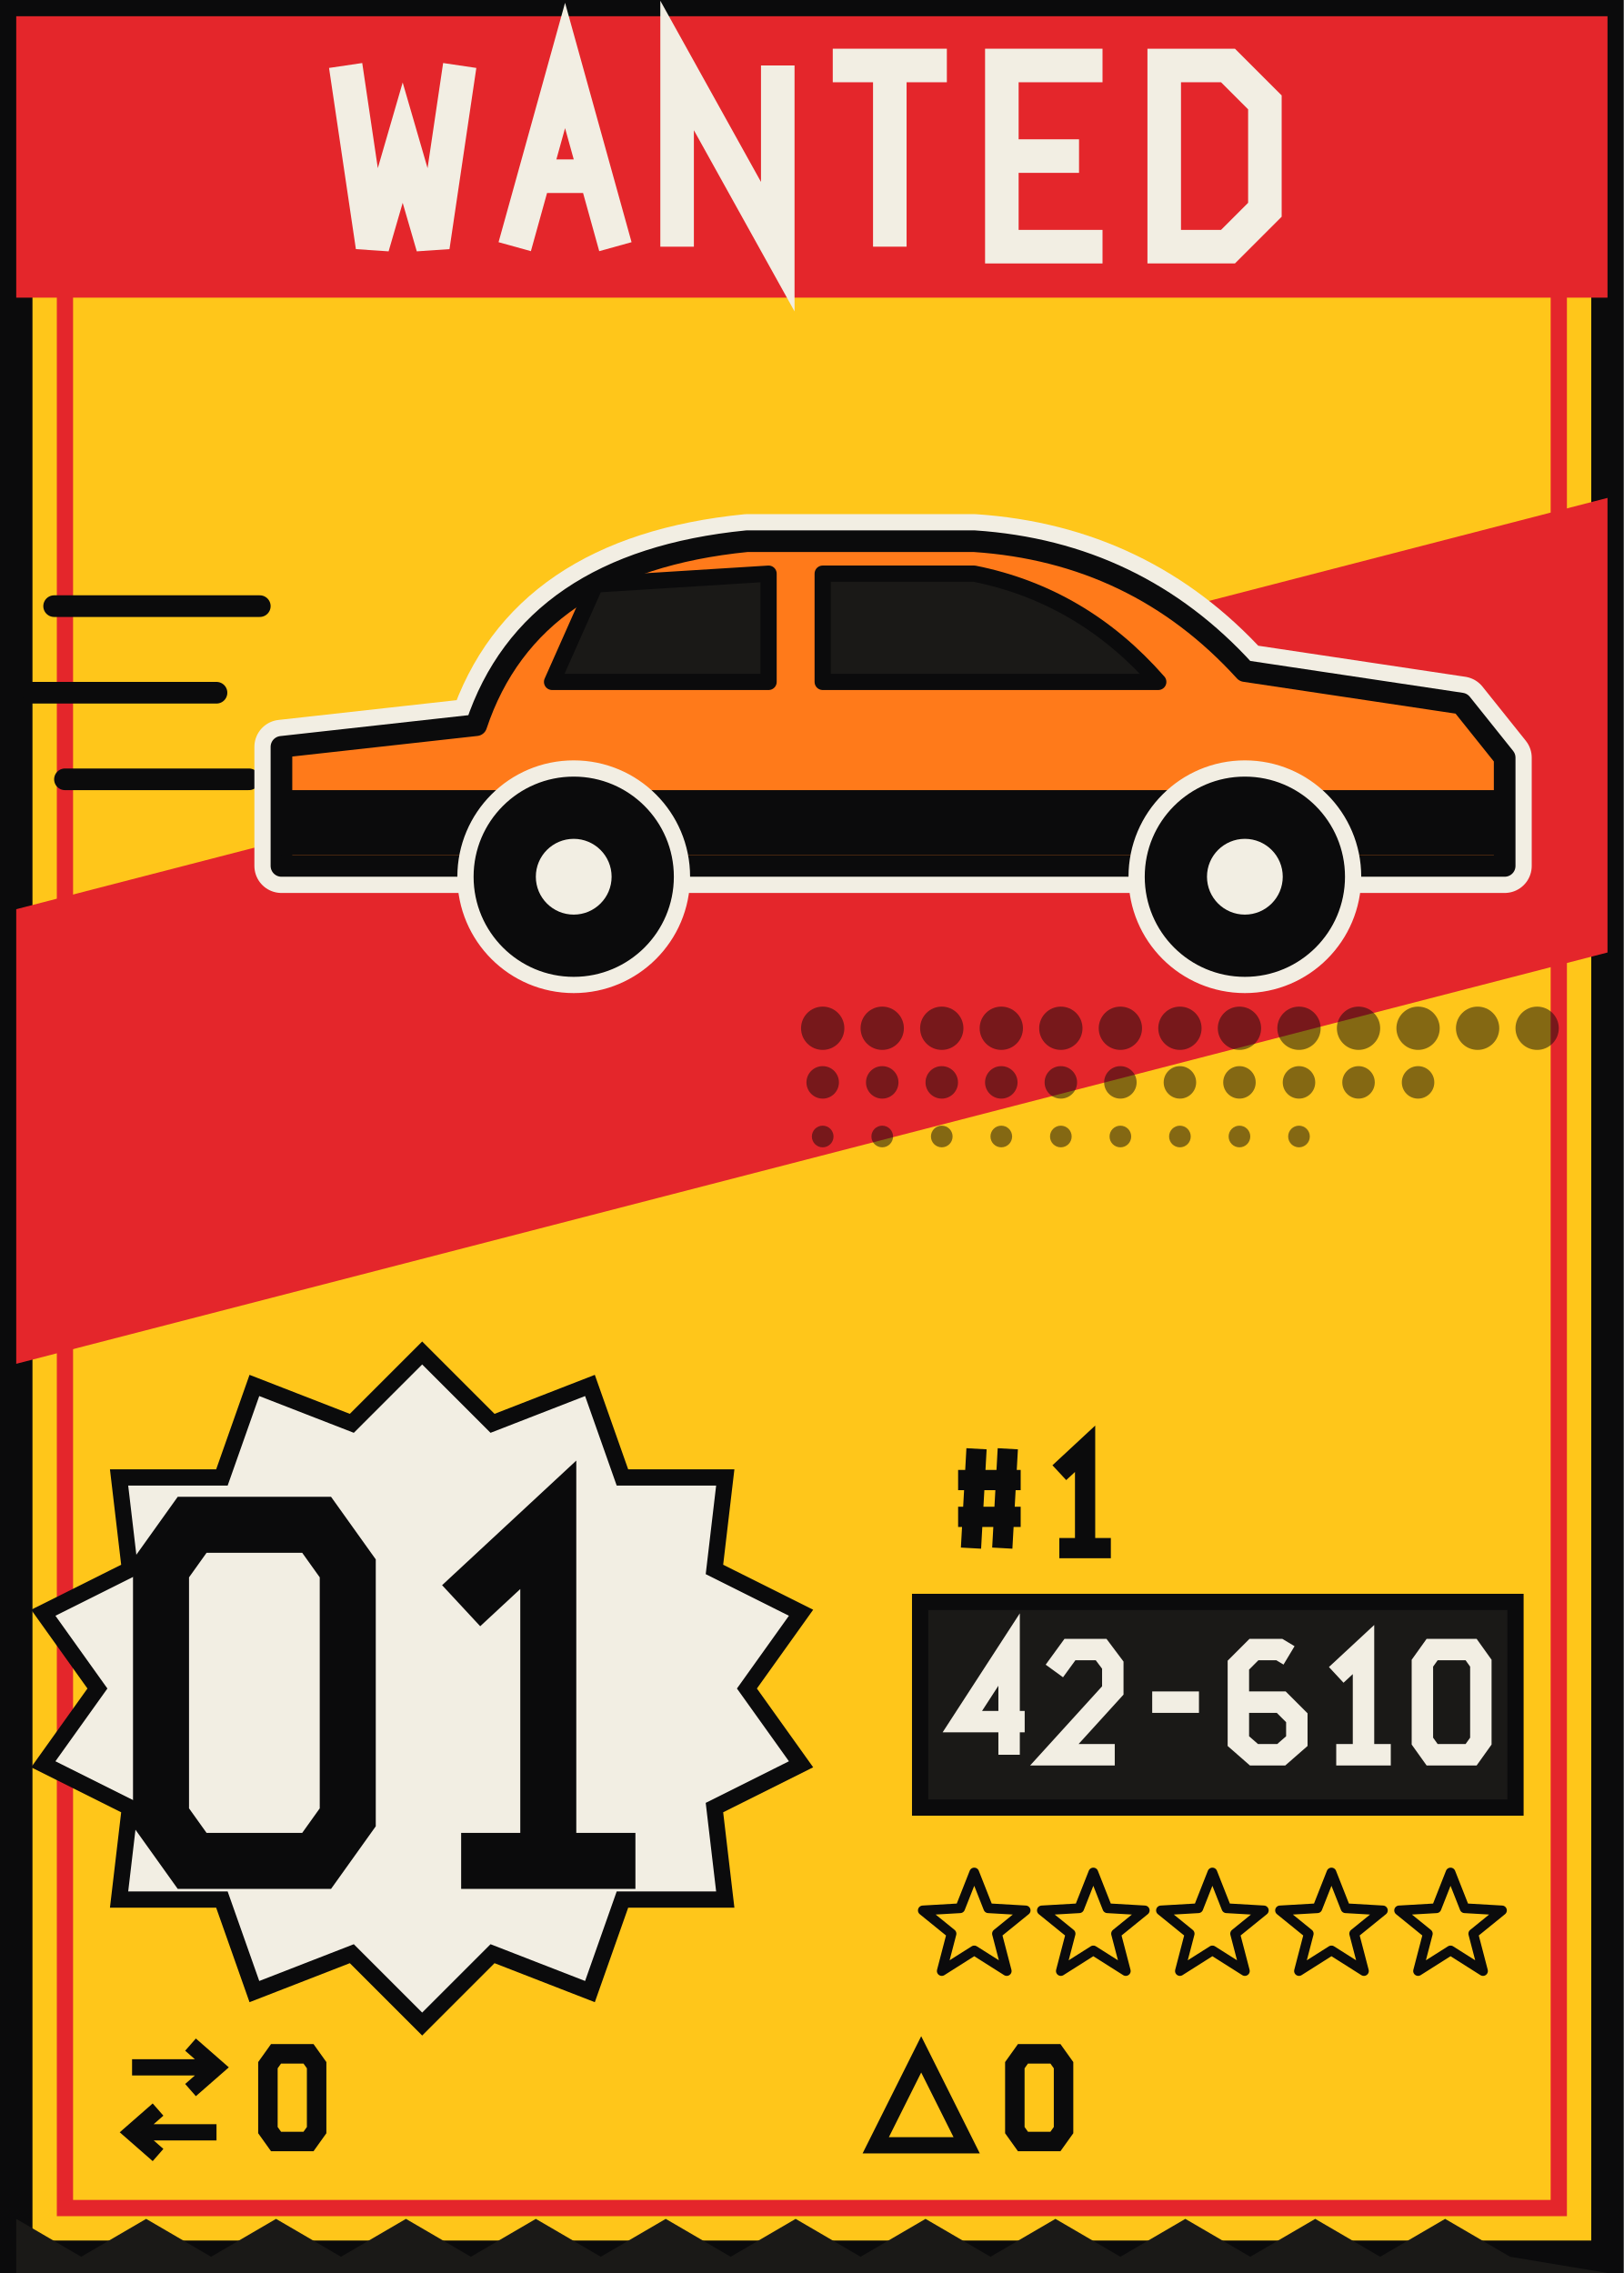
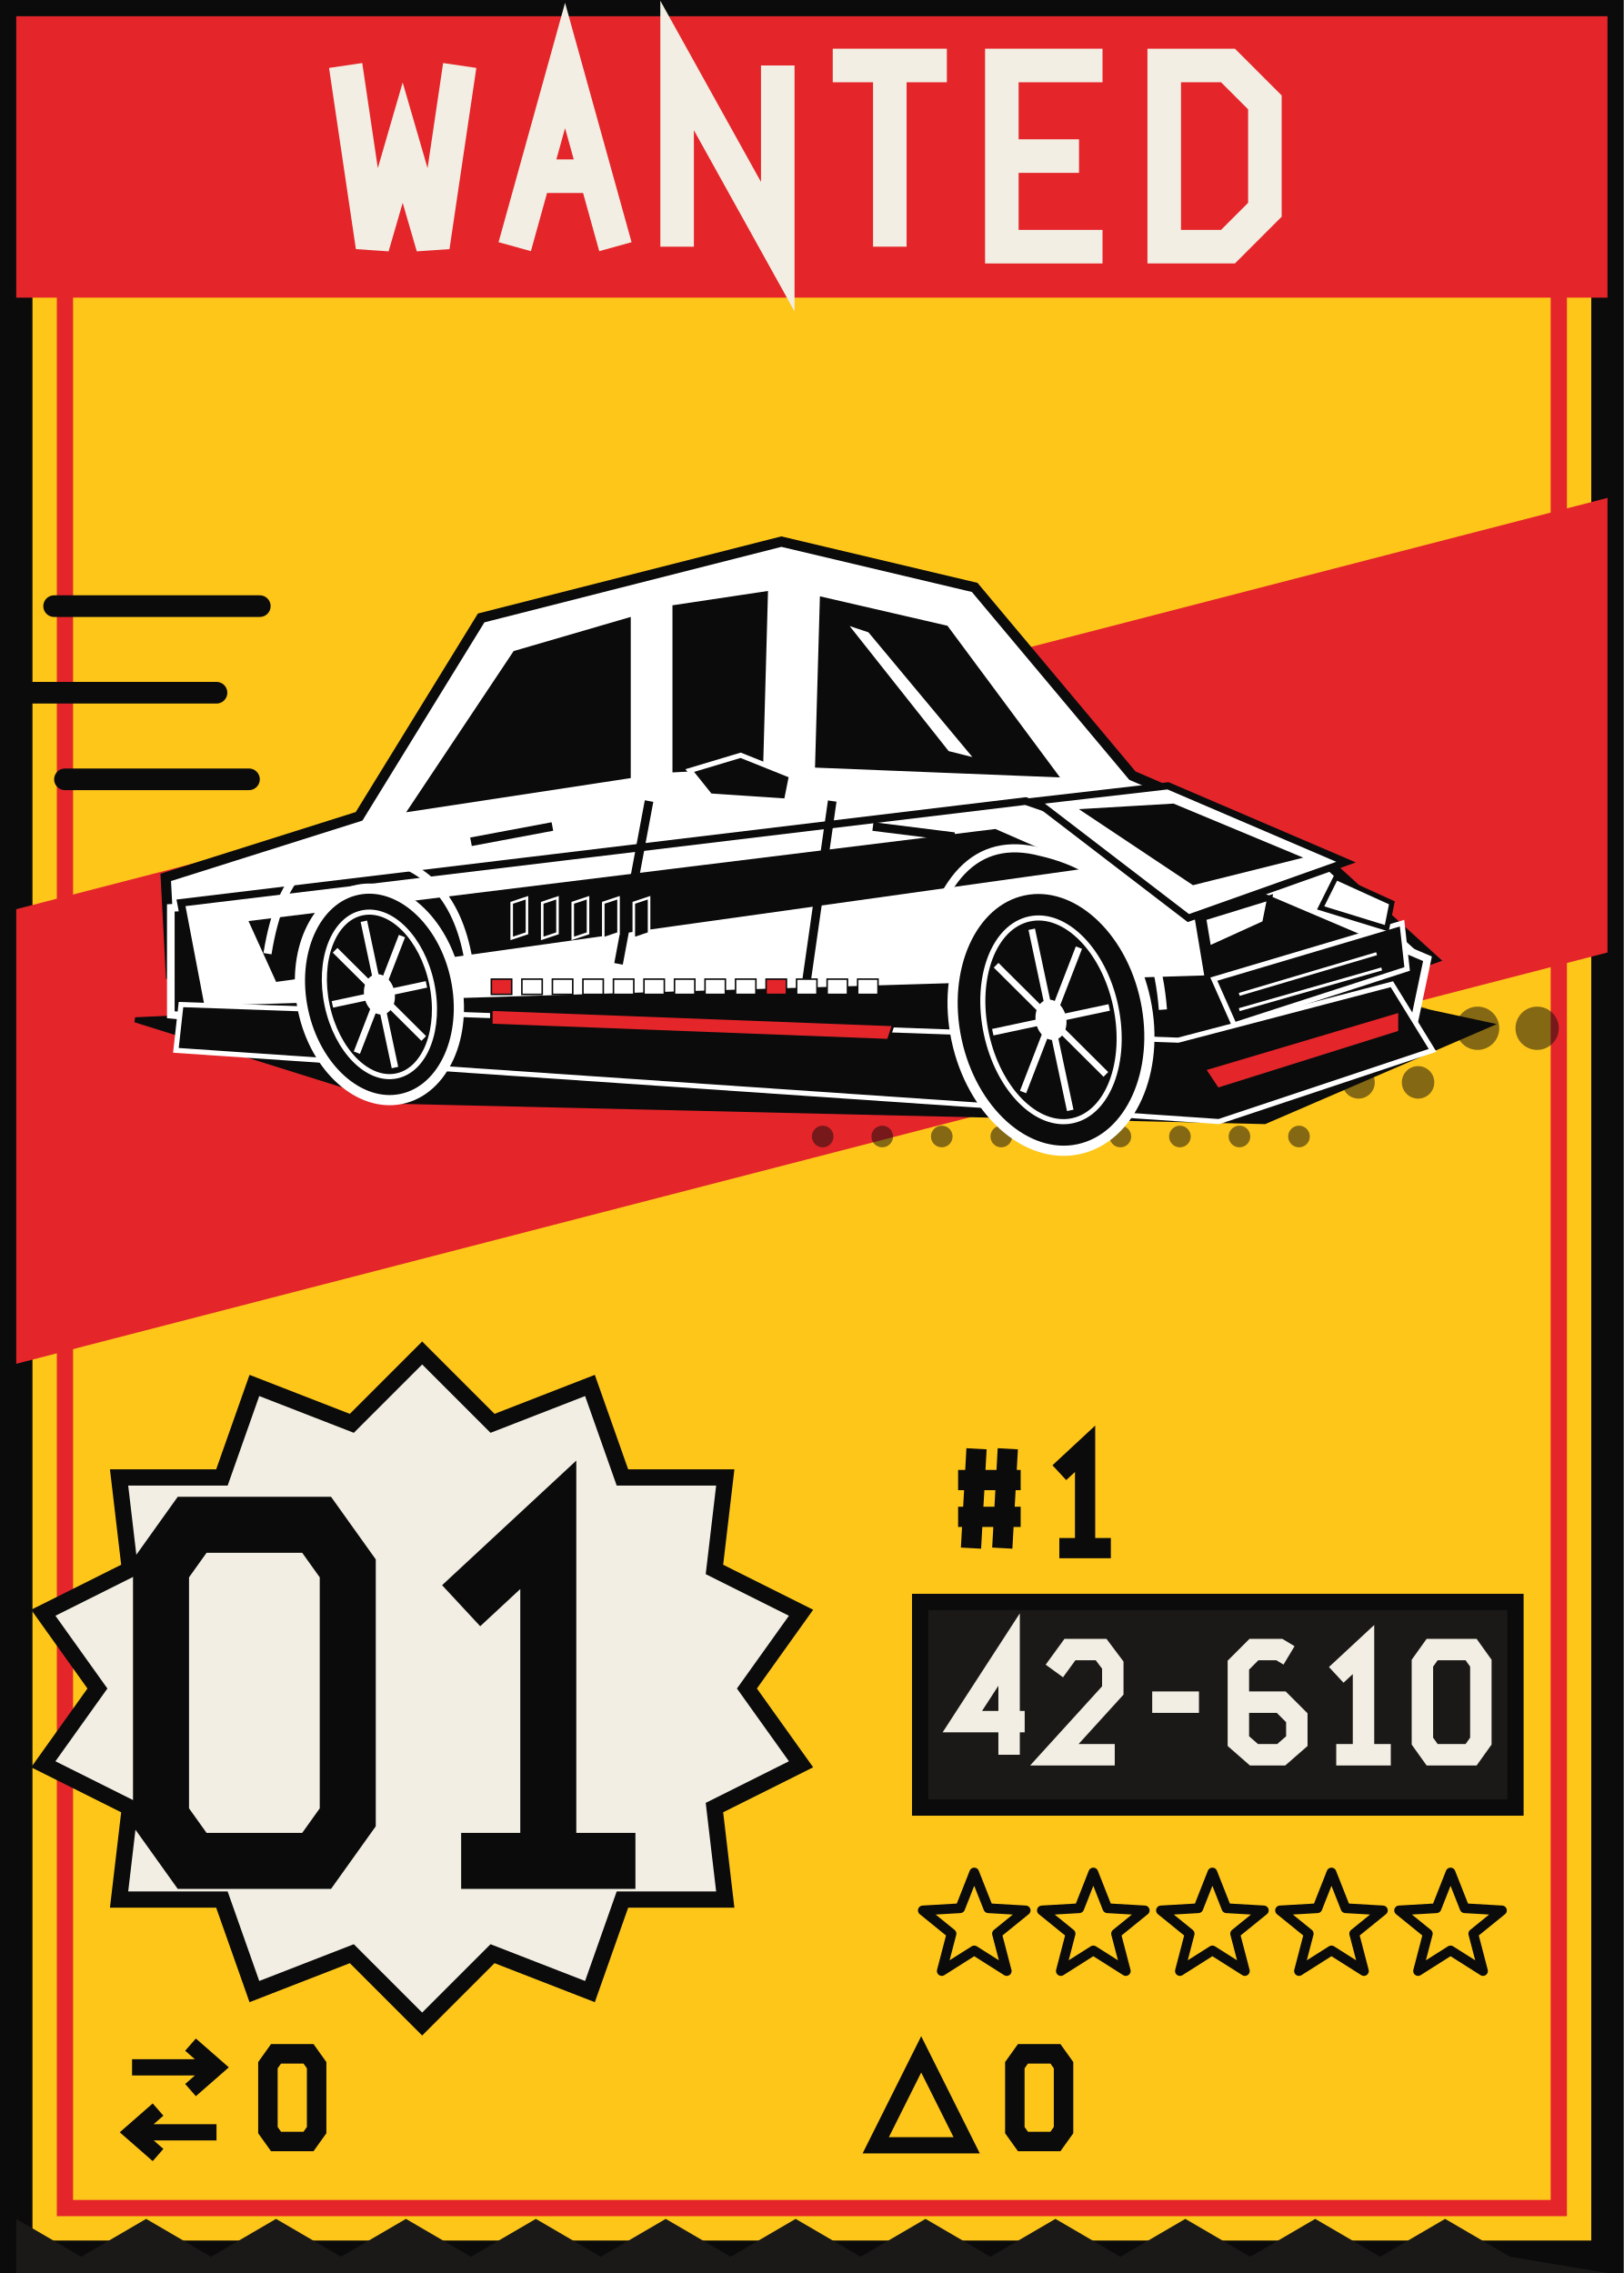
<svg xmlns="http://www.w3.org/2000/svg" viewBox="0 0 300 420" width="300" height="420">
  <rect x="3" y="3" width="294" height="414" fill="#ffc61a" stroke="#0b0b0c" stroke-width="6" />
  <rect x="12" y="12" width="276" height="396" fill="none" stroke="#e4262b" stroke-width="3" />
  <rect x="3" y="3" width="294" height="52" fill="#e4262b" />
  <g fill="none" stroke="#f2eee3" stroke-width="10" stroke-linejoin="miter" stroke-linecap="butt">
    <path d="M3 5L11 59L20 28L29 59L37 5" transform="translate(62 9) scale(0.62)" />
    <path d="M5 59L20 5L35 59M12 38H28" transform="translate(92 9) scale(0.62)" />
    <path d="M5 59V5L35 59V5" transform="translate(122 9) scale(0.62)" />
    <path d="M3 5H37M20 5V59" transform="translate(152 9) scale(0.62)" />
    <path d="M35 5H5V59H35M5 32H28" transform="translate(182 9) scale(0.62)" />
    <path d="M5 5H24L35 16V48L24 59H5Z" transform="translate(212 9) scale(0.62)" />
  </g>
  <polygon points="3,168 297,92 297,176 3,252" fill="#e4262b" />
  <path d="M10 112H48M6 128H40M12 144H46" fill="none" stroke="#0b0b0c" stroke-width="4" stroke-linecap="round" />
  <g fill="#0b0b0c" fill-opacity="0.5">
    <circle cx="152" cy="190" r="4" />
    <circle cx="163" cy="190" r="4" />
    <circle cx="174" cy="190" r="4" />
    <circle cx="185" cy="190" r="4" />
    <circle cx="196" cy="190" r="4" />
    <circle cx="207" cy="190" r="4" />
    <circle cx="218" cy="190" r="4" />
    <circle cx="229" cy="190" r="4" />
    <circle cx="240" cy="190" r="4" />
    <circle cx="251" cy="190" r="4" />
    <circle cx="262" cy="190" r="4" />
    <circle cx="273" cy="190" r="4" />
    <circle cx="284" cy="190" r="4" />
    <circle cx="152" cy="200" r="3" />
    <circle cx="163" cy="200" r="3" />
    <circle cx="174" cy="200" r="3" />
    <circle cx="185" cy="200" r="3" />
    <circle cx="196" cy="200" r="3" />
    <circle cx="207" cy="200" r="3" />
    <circle cx="218" cy="200" r="3" />
    <circle cx="229" cy="200" r="3" />
    <circle cx="240" cy="200" r="3" />
    <circle cx="251" cy="200" r="3" />
    <circle cx="262" cy="200" r="3" />
    <circle cx="152" cy="210" r="2" />
    <circle cx="163" cy="210" r="2" />
    <circle cx="174" cy="210" r="2" />
    <circle cx="185" cy="210" r="2" />
    <circle cx="196" cy="210" r="2" />
    <circle cx="207" cy="210" r="2" />
    <circle cx="218" cy="210" r="2" />
    <circle cx="229" cy="210" r="2" />
    <circle cx="240" cy="210" r="2" />
  </g>
-   <g transform="translate(30 0)" stroke-linejoin="round">
-     <path d="M22 160V138L58 134Q68 104 108 100L150 100Q180 102 200 124L240 130L248 140V160Z" fill="#f2eee3" stroke="#f2eee3" stroke-width="10" />
-     <path d="M22 160V138L58 134Q68 104 108 100L150 100Q180 102 200 124L240 130L248 140V160Z" fill="#ff7a1a" stroke="#0b0b0c" stroke-width="4" />
-     <rect x="22" y="146" width="226" height="12" fill="#0b0b0c" />
-     <path d="M72 126L80 108L112 106L112 126ZM122 106L150 106Q170 110 184 126L122 126Z" fill="#1a1917" stroke="#0b0b0c" stroke-width="3" />
-     <circle cx="76" cy="162" r="20" fill="#0b0b0c" stroke="#f2eee3" stroke-width="3" />
-     <circle cx="76" cy="162" r="7" fill="#f2eee3" />
-     <circle cx="200" cy="162" r="20" fill="#0b0b0c" stroke="#f2eee3" stroke-width="3" />
-     <circle cx="200" cy="162" r="7" fill="#f2eee3" />
+   <g transform="translate(9 70) scale(.94)">
+     <g stroke-linejoin="miter">
+       <path d="M17 126L68 142L239 146L283 127L232 116Z" fill="#0b0b0c" stroke="#0b0b0c" stroke-width="1" />
+       <path d="M23 98L61 86L85 47L144 32L182 41L213 78L250 94L272 114L230 129L24 117Z" fill="#ffffff" stroke="#0b0b0c" stroke-width="2" />
+       <path d="M24 104L224 94L271 114L267 133L228 145L24 125Z" fill="#0b0b0c" stroke="#ffffff" stroke-width="1.5" />
+       <path d="M26 103L192 83L224 94L228 118L30 124Z" fill="#ffffff" stroke="#0b0b0c" stroke-width="1.5" />
+       <path d="M40 107L186 89L202 96L45 118Z" fill="#0b0b0c" stroke="#0b0b0c" stroke-width="1" />
+       <path d="M69 86L91 53L115 46L115 79ZM122 44L142 41L141 77L122 78ZM151 42L177 48L200 79L150 77Z" fill="#0b0b0c" stroke="#ffffff" stroke-width="1.2" />
+       <path d="M158 49L161 50L181 74L177 73Z" fill="#ffffff" stroke="#ffffff" stroke-width="0.4" />
+       <path d="M118 83L112 115M154 83L149 118M83 91L99 88M162 88L178 90" fill="none" stroke="#0b0b0c" stroke-width="1.7" />
+       <path d="M194 83L220 80L255 95L224 106Z" fill="#ffffff" stroke="#0b0b0c" stroke-width="1.4" />
+       <path d="M204 85L221 84L245 94L225 99Z" fill="#0b0b0c" stroke="#0b0b0c" stroke-width="1" />
+       <path d="M229 118L266 107L267 116L233 127Z" fill="#0b0b0c" stroke="#ffffff" stroke-width="1" />
+       <path d="M234 121L261 113M234 124L262 116" fill="none" stroke="#ffffff" stroke-width="0.6" />
+       <path d="M227 106L240 102L239 107L228 112ZM253 98L264 103L263 108L250 104Z" fill="#ffffff" stroke="#0b0b0c" stroke-width="1" />
+       <path d="M26 123L222 130L264 119L272 132L230 146L25 132Z" fill="#0b0b0c" stroke="#ffffff" stroke-width="1" />
+       <g transform="translate(65 121) rotate(-12)">
+         <ellipse rx="15.33" ry="21" fill="#0b0b0c" stroke="#ffffff" stroke-width="2" />
+         <ellipse rx="10.5" ry="16.38" fill="#0b0b0c" stroke="#ffffff" stroke-width="1" />
+         <path d="M0 -14.7V14.7M-9.45 0H9.45M-6.72 -10.29L6.72 10.29M-6.72 10.29L6.72 -10.29" stroke="#ffffff" stroke-width="1.3" />
+         <ellipse rx="3" ry="4" fill="#ffffff" />
+       </g>
+       <g transform="translate(197 126) rotate(-12)">
+         <ellipse rx="18.98" ry="26" fill="#0b0b0c" stroke="#ffffff" stroke-width="2" />
+         <ellipse rx="13" ry="20.28" fill="#0b0b0c" stroke="#ffffff" stroke-width="1" />
+         <path d="M0 -18.2V18.2M-11.7 0H11.7M-8.32 -12.74L8.32 12.74M-8.32 12.74L8.32 -12.74" stroke="#ffffff" stroke-width="1.3" />
+         <ellipse rx="3" ry="4" fill="#ffffff" />
+       </g>
+       <path d="M43 113Q47 88 65 94Q81 97 83 118M171 118Q176 88 195 93Q217 98 219 124" fill="none" stroke="#ffffff" stroke-width="1.6" />
+       <path d="M126 77L136 74L146 78L145 83L130 82Z" fill="#0b0b0c" stroke="#ffffff" stroke-width="1" />
+       <path d="M87 124L166 127L165 130L87 127Z" fill="#e4262b" stroke="#0b0b0c" stroke-width="0.5" />
+       <path d="M228 136L265 125L265 128L230 139Z" fill="#e4262b" stroke="#e4262b" stroke-width="0.5" />
+     </g>
+     <path d="M91 103l3 -1v7l-3 1Z" fill="#0b0b0c" stroke="#ffffff" stroke-width=".5" />
+     <path d="M97 103l3 -1v7l-3 1Z" fill="#0b0b0c" stroke="#ffffff" stroke-width=".5" />
+     <path d="M103 103l3 -1v7l-3 1Z" fill="#0b0b0c" stroke="#ffffff" stroke-width=".5" />
+     <path d="M109 103l3 -1v7l-3 1Z" fill="#0b0b0c" stroke="#ffffff" stroke-width=".5" />
+     <path d="M115 103l3 -1v7l-3 1Z" fill="#0b0b0c" stroke="#ffffff" stroke-width=".5" />
+     <path d="M87 118h4v3h-4Z" fill="#e4262b" stroke="#0b0b0c" stroke-width=".3" />
+     <path d="M93 118h4v3h-4Z" fill="#ffffff" stroke="#0b0b0c" stroke-width=".3" />
+     <path d="M99 118h4v3h-4Z" fill="#ffffff" stroke="#0b0b0c" stroke-width=".3" />
+     <path d="M105 118h4v3h-4Z" fill="#ffffff" stroke="#0b0b0c" stroke-width=".3" />
+     <path d="M111 118h4v3h-4Z" fill="#ffffff" stroke="#0b0b0c" stroke-width=".3" />
+     <path d="M117 118h4v3h-4Z" fill="#ffffff" stroke="#0b0b0c" stroke-width=".3" />
+     <path d="M123 118h4v3h-4Z" fill="#ffffff" stroke="#0b0b0c" stroke-width=".3" />
+     <path d="M129 118h4v3h-4Z" fill="#ffffff" stroke="#0b0b0c" stroke-width=".3" />
+     <path d="M135 118h4v3h-4Z" fill="#ffffff" stroke="#0b0b0c" stroke-width=".3" />
+     <path d="M141 118h4v3h-4Z" fill="#e4262b" stroke="#0b0b0c" stroke-width=".3" />
+     <path d="M147 118h4v3h-4Z" fill="#ffffff" stroke="#0b0b0c" stroke-width=".3" />
+     <path d="M153 118h4v3h-4Z" fill="#ffffff" stroke="#0b0b0c" stroke-width=".3" />
+     <path d="M159 118h4v3h-4Z" fill="#ffffff" stroke="#0b0b0c" stroke-width=".3" />
  </g>
  <polygon points="78,250 91,263 109,256 115,273 134,273 132,290 148,298 138,312 148,326 132,334 134,351 115,351 109,368 91,361 78,374 65,361 47,368 41,351 22,351 24,334 8,326 18,312 8,298 24,290 22,273 41,273 47,256 65,263" fill="#f2eee3" stroke="#0b0b0c" stroke-width="3" />
  <g fill="none" stroke="#0b0b0c" stroke-width="9" stroke-linejoin="miter" stroke-linecap="butt">
    <path d="M10 5H30L35 12V52L30 59H10L5 52V12Z" transform="translate(24 276) scale(1.15)" />
    <path d="M8 18L22 5V59M8 59H36" transform="translate(76 276) scale(1.15)" />
  </g>
  <rect x="170" y="296" width="110" height="38" fill="#1a1917" stroke="#0b0b0c" stroke-width="3" />
  <g fill="none" stroke="#f2eee3" stroke-width="11" stroke-linejoin="miter" stroke-linecap="butt">
    <path d="M29 59V5L5 42H37" transform="translate(176 303) scale(0.36)" />
    <path d="M5 16L13 5H29L35 13V26L5 59H36" transform="translate(193 303) scale(0.36)" />
    <path d="M8 32H32" transform="translate(210 303) scale(0.36)" />
    <path d="M31 8L26 5H13L5 13V52L13 59H27L35 52V40L27 32H5" transform="translate(227 303) scale(0.36)" />
    <path d="M8 18L22 5V59M8 59H36" transform="translate(244 303) scale(0.36)" />
    <path d="M10 5H30L35 12V52L30 59H10L5 52V12Z" transform="translate(261 303) scale(0.36)" />
  </g>
  <g fill="none" stroke="#0b0b0c" stroke-width="11" stroke-linejoin="miter" stroke-linecap="butt">
    <path d="M13 5L10 59M30 5L27 59M3 22H37M3 42H37" transform="translate(176 266) scale(0.34)" />
    <path d="M8 18L22 5V59M8 59H36" transform="translate(193 266) scale(0.34)" />
  </g>
  <g transform="translate(170 346)" stroke-width="1.8" stroke-linejoin="round">
    <polygon transform="translate(0 0)" points="10,0 12.6,6.6 19.5,7 14.2,11.3 16,18.2 10,14.4 4,18.2 5.8,11.3 0.5,7 7.4,6.6" fill="none" stroke="#0b0b0c" />
    <polygon transform="translate(22 0)" points="10,0 12.6,6.6 19.5,7 14.2,11.3 16,18.2 10,14.4 4,18.2 5.8,11.3 0.5,7 7.4,6.6" fill="none" stroke="#0b0b0c" />
    <polygon transform="translate(44 0)" points="10,0 12.6,6.6 19.5,7 14.2,11.3 16,18.2 10,14.4 4,18.2 5.8,11.3 0.5,7 7.4,6.6" fill="none" stroke="#0b0b0c" />
    <polygon transform="translate(66 0)" points="10,0 12.6,6.6 19.5,7 14.2,11.3 16,18.2 10,14.4 4,18.2 5.8,11.3 0.5,7 7.4,6.6" fill="none" stroke="#0b0b0c" />
    <polygon transform="translate(88 0)" points="10,0 12.6,6.6 19.5,7 14.2,11.3 16,18.2 10,14.4 4,18.2 5.8,11.3 0.5,7 7.4,6.6" fill="none" stroke="#0b0b0c" />
  </g>
  <g transform="translate(22 376) scale(0.6)" fill="none" stroke="#0b0b0c" stroke-width="5" stroke-linejoin="miter">
    <path d="M4 10H30M22 3L30 10L22 17M30 30H4M12 23L4 30L12 37" />
  </g>
  <g fill="none" stroke="#0b0b0c" stroke-width="12" stroke-linejoin="miter" stroke-linecap="butt">
    <path d="M10 5H30L35 12V52L30 59H10L5 52V12Z" transform="translate(48 378) scale(0.3)" />
  </g>
  <g transform="translate(160 376) scale(0.6)" fill="none" stroke="#0b0b0c" stroke-width="5" stroke-linejoin="miter">
    <path d="M3 34L17 6L31 34Z" />
  </g>
  <g fill="none" stroke="#0b0b0c" stroke-width="12" stroke-linejoin="miter" stroke-linecap="butt">
    <path d="M10 5H30L35 12V52L30 59H10L5 52V12Z" transform="translate(186 378) scale(0.3)" />
  </g>
  <path d="M3 410l12 7l12 -7l12 7l12 -7l12 7l12 -7l12 7l12 -7l12 7l12 -7l12 7l12 -7l12 7l12 -7l12 7l12 -7l12 7l12 -7l12 7l12 -7l12 7l12 -7l12 7L297 420L3 420Z" fill="#1a1917" />
</svg>
